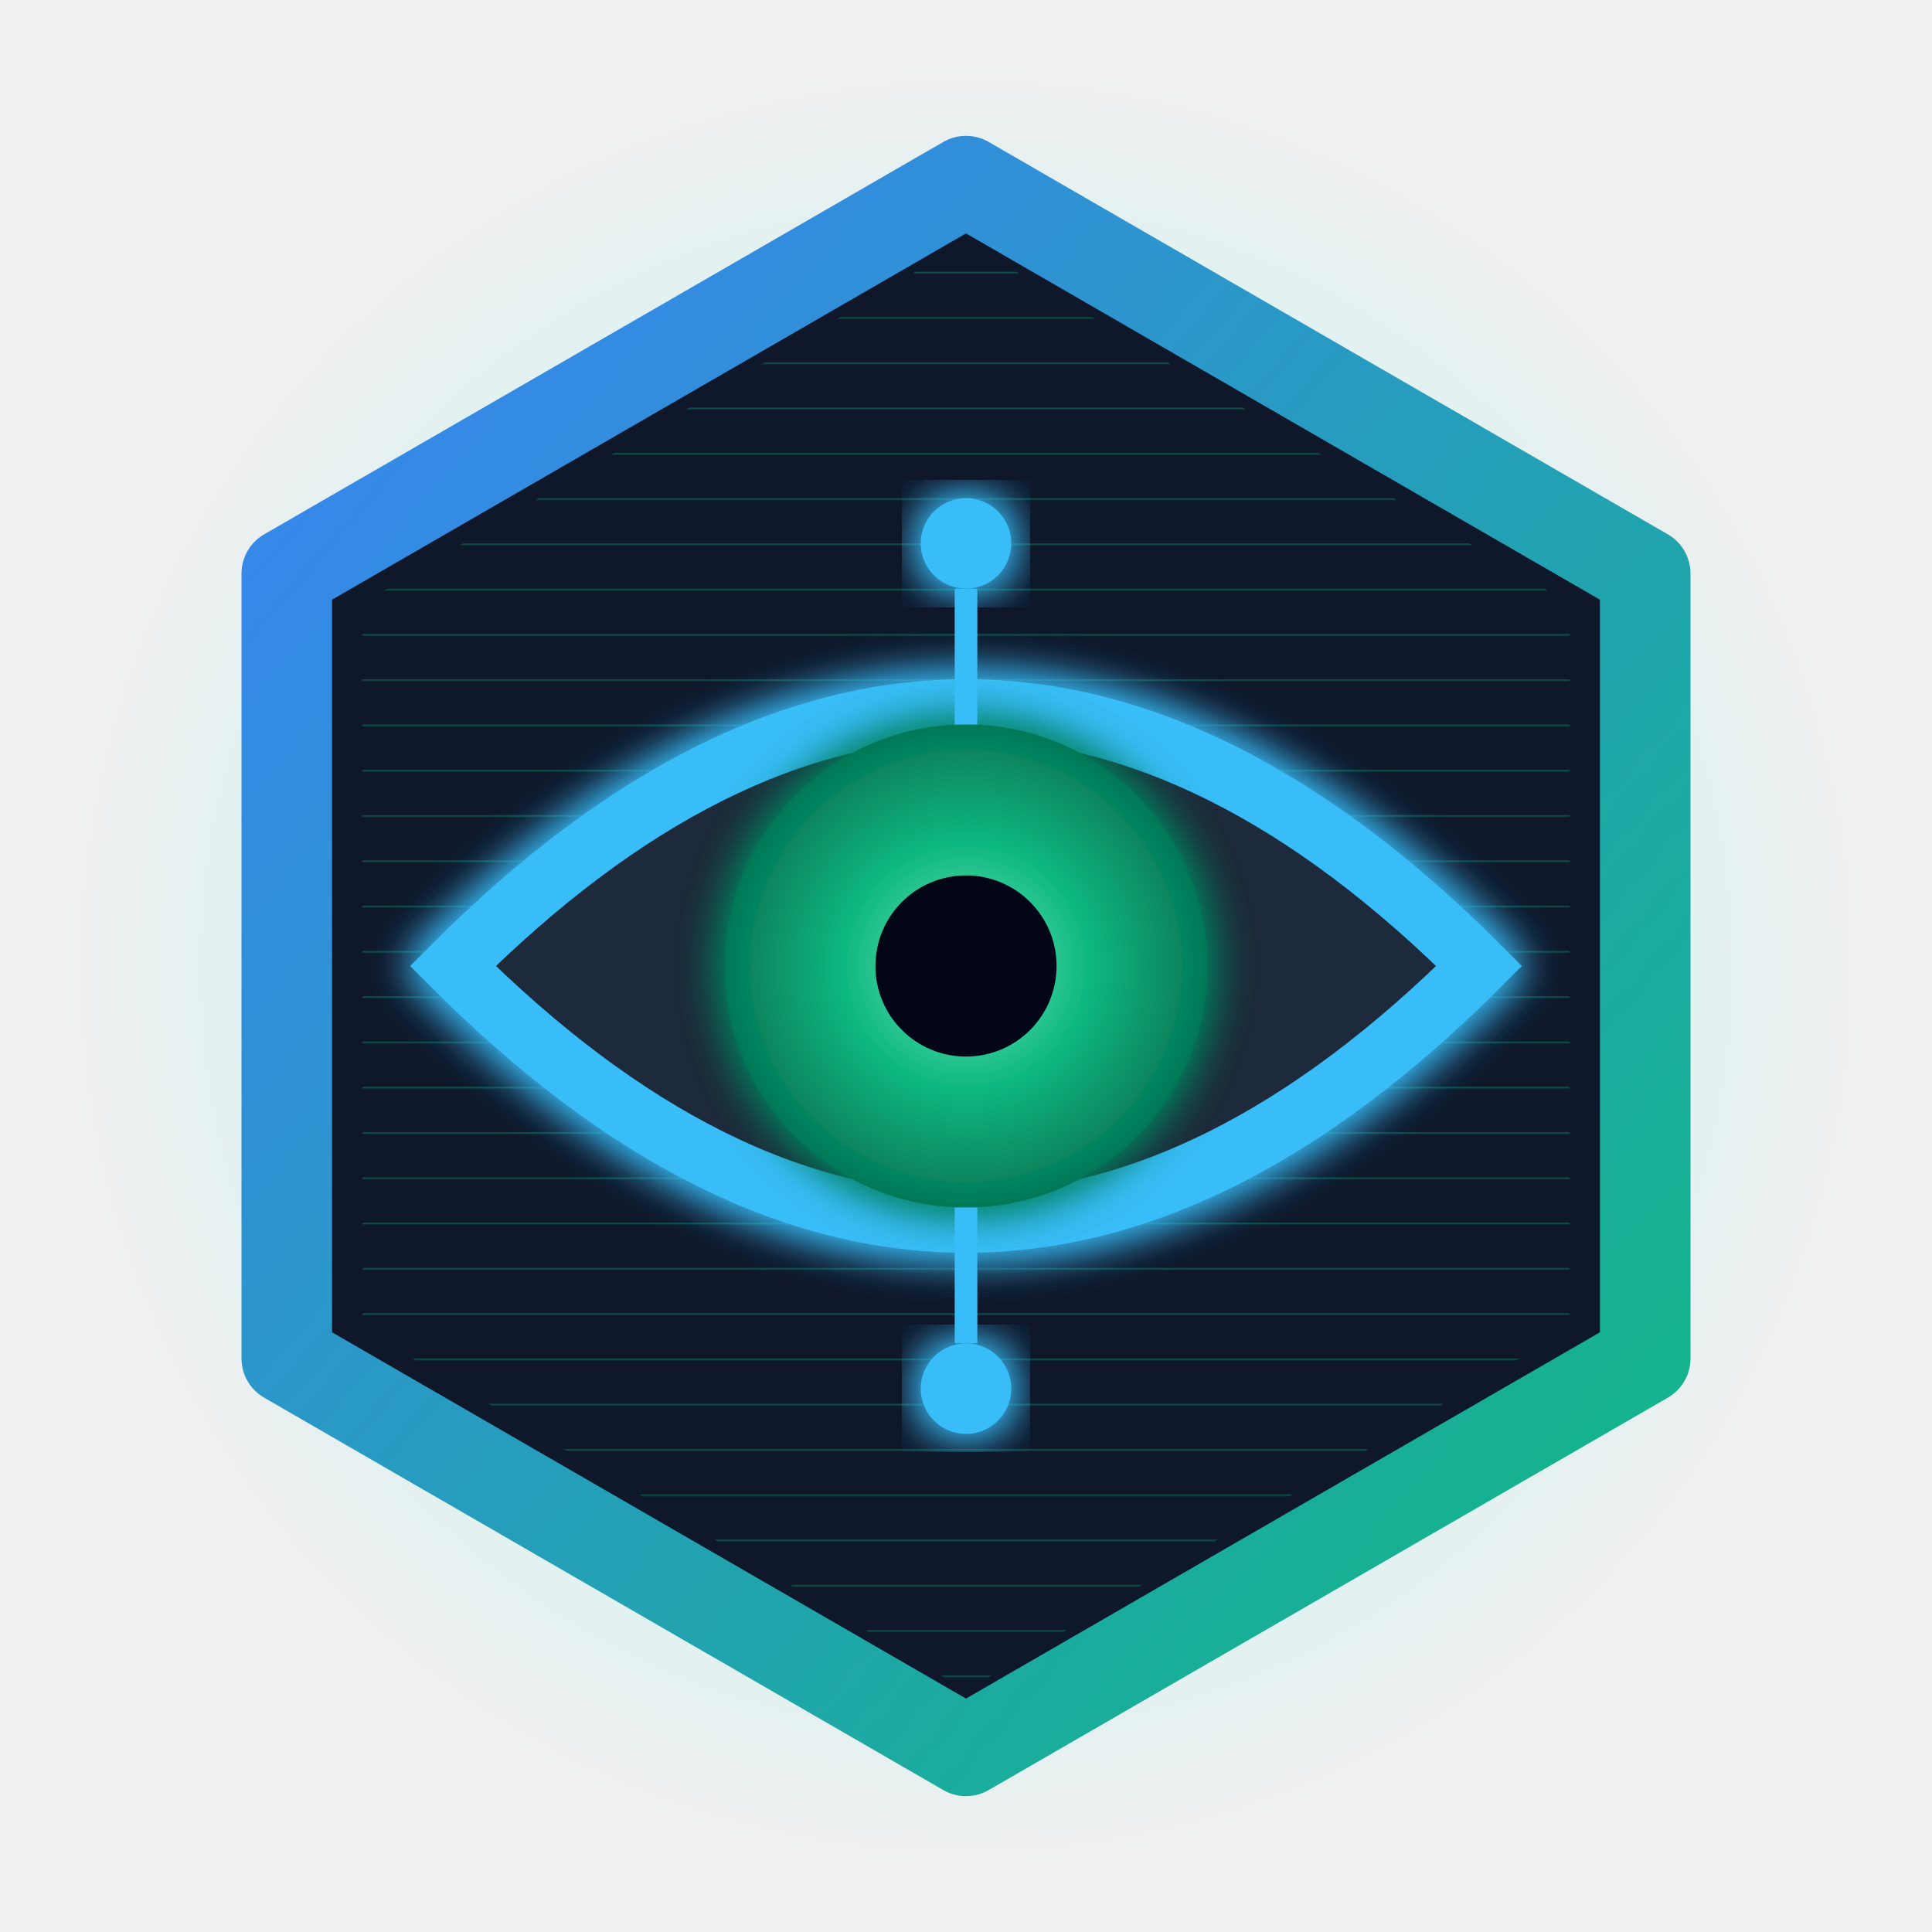
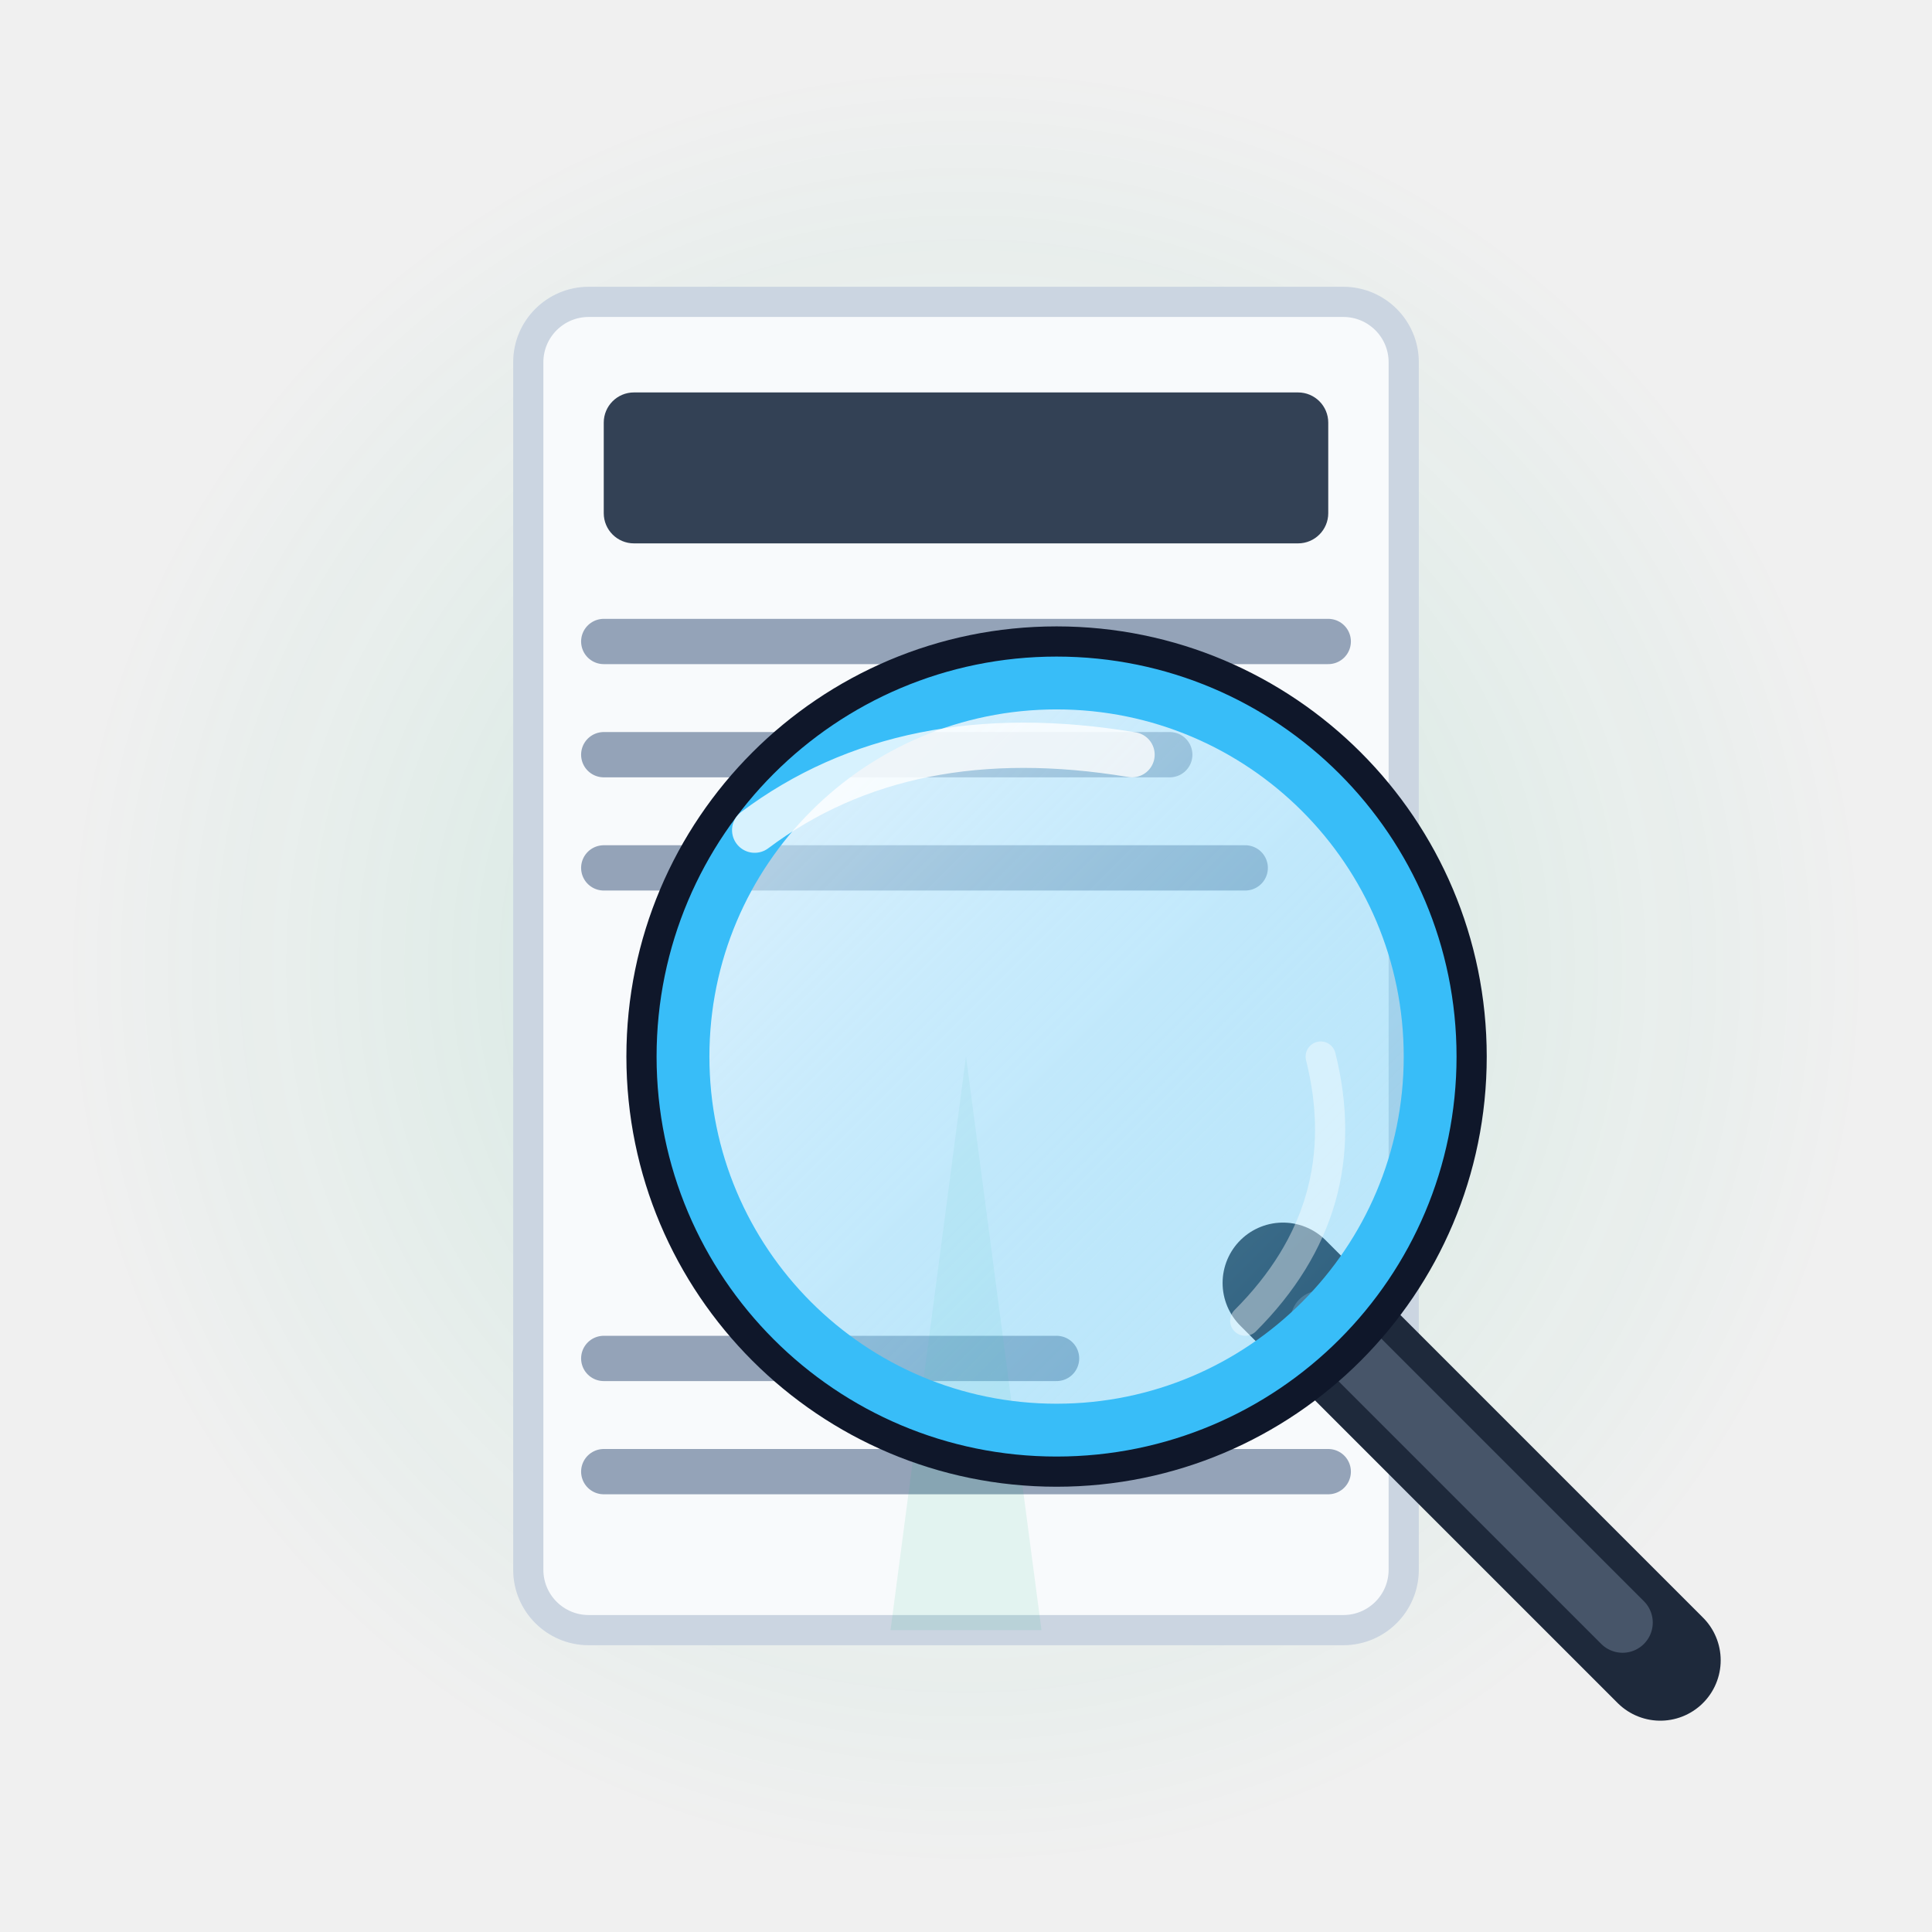
<svg xmlns="http://www.w3.org/2000/svg" viewBox="0 0 512 512" width="200" height="200">
  <defs>
    <radialGradient id="bg-glow" cx="50%" cy="50%" r="50%">
-       <stop offset="0%" stop-color="#0ff" stop-opacity="0.3" />
-       <stop offset="100%" stop-color="#0ff" stop-opacity="0" />
+       <stop offset="0%" stop-color="#10b981" stop-opacity="0.15" />
+       <stop offset="100%" stop-color="#10b981" stop-opacity="0" />
    </radialGradient>
-     <linearGradient id="lens-frame" x1="0%" y1="0%" x2="100%" y2="100%">
-       <stop offset="0%" stop-color="#3b82f6" />
-       <stop offset="100%" stop-color="#10b981" />
+     <linearGradient id="glass" x1="0%" y1="0%" x2="100%" y2="100%">
+       <stop offset="0%" stop-color="#e0f2fe" stop-opacity="0.7" />
+       <stop offset="100%" stop-color="#38bdf8" stop-opacity="0.3" />
    </linearGradient>
-     <radialGradient id="pupil-grad" cx="50%" cy="50%" r="50%">
-       <stop offset="0%" stop-color="#6ee7b7" />
-       <stop offset="50%" stop-color="#10b981" />
-       <stop offset="100%" stop-color="#047857" />
-     </radialGradient>
-     <pattern id="scanline" patternUnits="userSpaceOnUse" width="12" height="12">
-       <line x1="0" y1="0" x2="12" y2="0" stroke="#10b981" stroke-width="1" stroke-opacity="0.3" />
-     </pattern>
-     <filter id="neon-glow" x="-20%" y="-20%" width="140%" height="140%">
-       <feGaussianBlur stdDeviation="6" result="blur" />
+     <filter id="neon-laser" x="-20%" y="-20%" width="140%" height="140%">
+       <feGaussianBlur stdDeviation="4" result="blur" />
      <feMerge>
-         <feMergeNode in="blur" />
        <feMergeNode in="blur" />
        <feMergeNode in="SourceGraphic" />
      </feMerge>
    </filter>
  </defs>
  <circle cx="256" cy="256" r="240" fill="url(#bg-glow)" />
-   <path d="M256,48 L436,152 L436,360 L256,464 L76,360 L76,152 Z" fill="#0f172a" stroke="url(#lens-frame)" stroke-width="24" stroke-linejoin="round" />
-   <path d="M256,64 L416,160 L416,352 L256,448 L96,352 L96,160 Z" fill="url(#scanline)" />
-   <path d="M120,256 Q256,120 392,256 Q256,392 120,256 Z" fill="#1e293b" stroke="#38bdf8" stroke-width="16" filter="url(#neon-glow)" />
-   <circle cx="256" cy="256" r="64" fill="url(#pupil-grad)" filter="url(#neon-glow)" />
-   <circle cx="256" cy="256" r="24" fill="#020617" />
-   <circle cx="256" cy="144" r="12" fill="#38bdf8" filter="url(#neon-glow)" />
-   <circle cx="256" cy="368" r="12" fill="#38bdf8" filter="url(#neon-glow)" />
-   <line x1="256" y1="156" x2="256" y2="192" stroke="#38bdf8" stroke-width="6" />
-   <line x1="256" y1="320" x2="256" y2="356" stroke="#38bdf8" stroke-width="6" />
-   <line x1="90" y1="256" x2="422" y2="256" stroke="#10b981" stroke-width="8" filter="url(#neon-glow)" />
+   <rect x="140" y="80" width="232" height="352" rx="16" fill="#f8fafc" stroke="#cbd5e1" stroke-width="8" />
+   <rect x="160" y="104" width="192" height="40" fill="#334155" rx="8" />
+   <line x1="160" y1="170" x2="352" y2="170" stroke="#94a3b8" stroke-width="12" stroke-linecap="round" />
+   <line x1="160" y1="200" x2="310" y2="200" stroke="#94a3b8" stroke-width="12" stroke-linecap="round" />
+   <line x1="160" y1="230" x2="330" y2="230" stroke="#94a3b8" stroke-width="12" stroke-linecap="round" />
+   <line x1="160" y1="360" x2="280" y2="360" stroke="#94a3b8" stroke-width="12" stroke-linecap="round" />
+   <line x1="160" y1="390" x2="352" y2="390" stroke="#94a3b8" stroke-width="12" stroke-linecap="round" />
+   <line x1="120" y1="280" x2="392" y2="280" stroke="#10b981" stroke-width="6" filter="url(#neon-laser)" />
+   <polygon points="256,280 236,432 276,432" fill="#10b981" opacity="0.1" />
+   <path d="M340,340 L440,440" stroke="#1e293b" stroke-width="32" stroke-linecap="round" />
+   <path d="M350,350 L430,430" stroke="#475569" stroke-width="16" stroke-linecap="round" />
+   <circle cx="280" cy="280" r="100" fill="url(#glass)" stroke="#38bdf8" stroke-width="16" />
+   <circle cx="280" cy="280" r="110" fill="none" stroke="#0f172a" stroke-width="8" />
+   <line x1="210" y1="250" x2="350" y2="250" stroke="#10b981" stroke-width="20" stroke-linecap="round" filter="url(#neon-laser)" />
+   <line x1="210" y1="290" x2="320" y2="290" stroke="#ef4444" stroke-width="20" stroke-linecap="round" filter="url(#neon-laser)" />
+   <line x1="210" y1="330" x2="290" y2="330" stroke="#10b981" stroke-width="20" stroke-linecap="round" filter="url(#neon-laser)" />
+   <path d="M200,220 Q240,190 300,200" fill="none" stroke="#ffffff" stroke-width="12" stroke-linecap="round" opacity="0.8" />
+   <path d="M330,350 Q360,320 350,280" fill="none" stroke="#ffffff" stroke-width="8" stroke-linecap="round" opacity="0.4" />
</svg>
